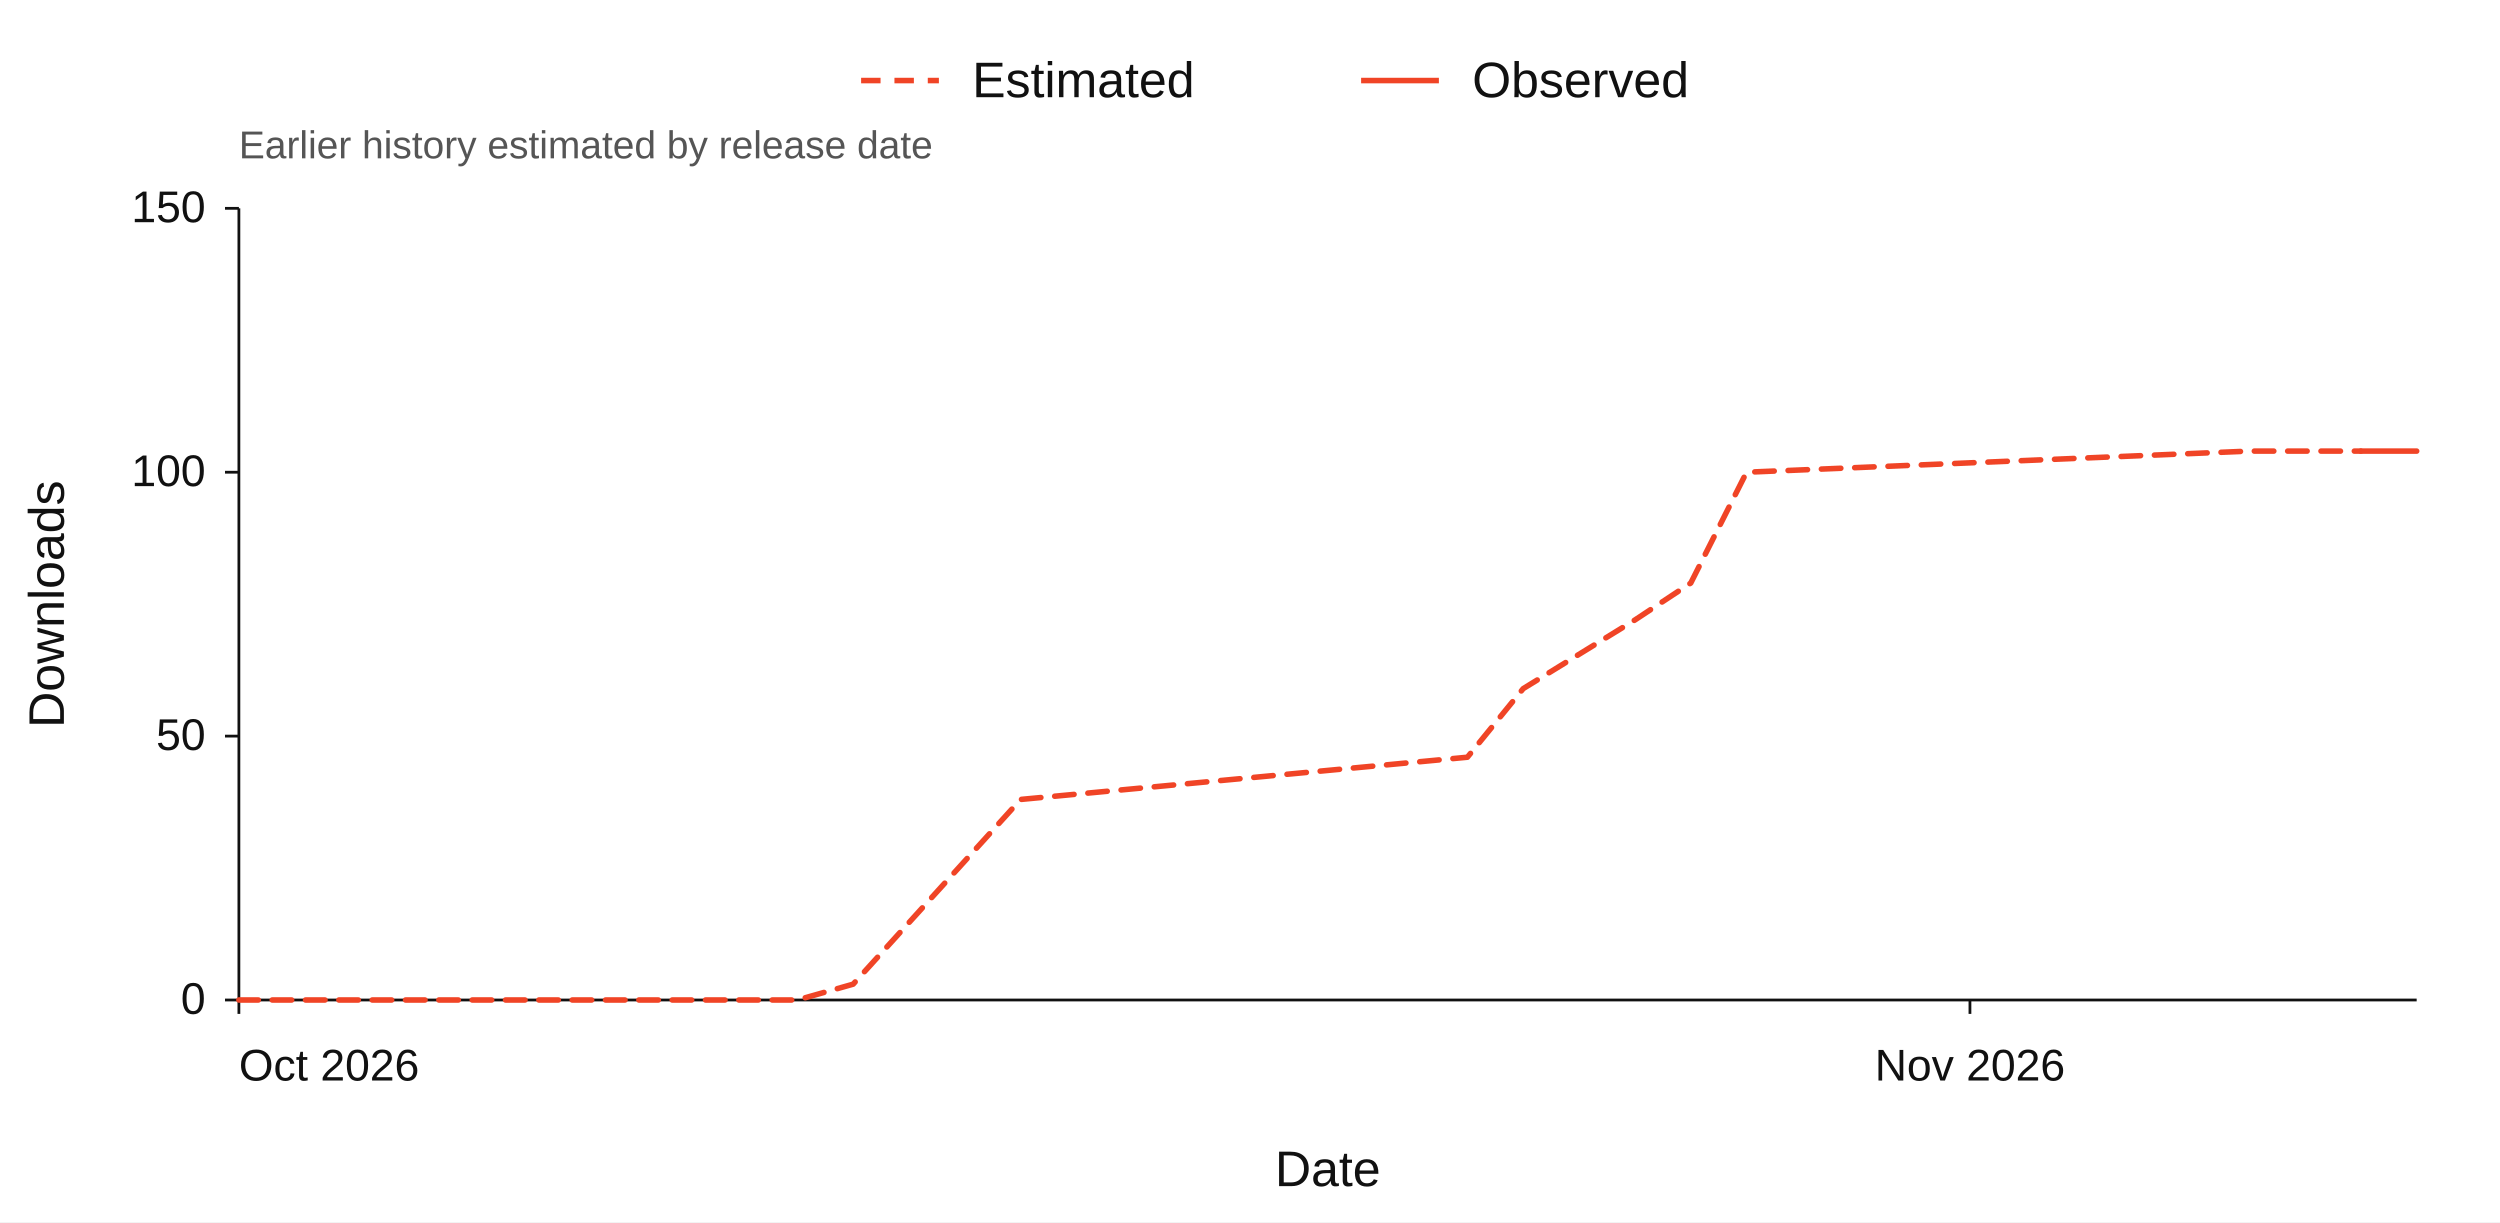
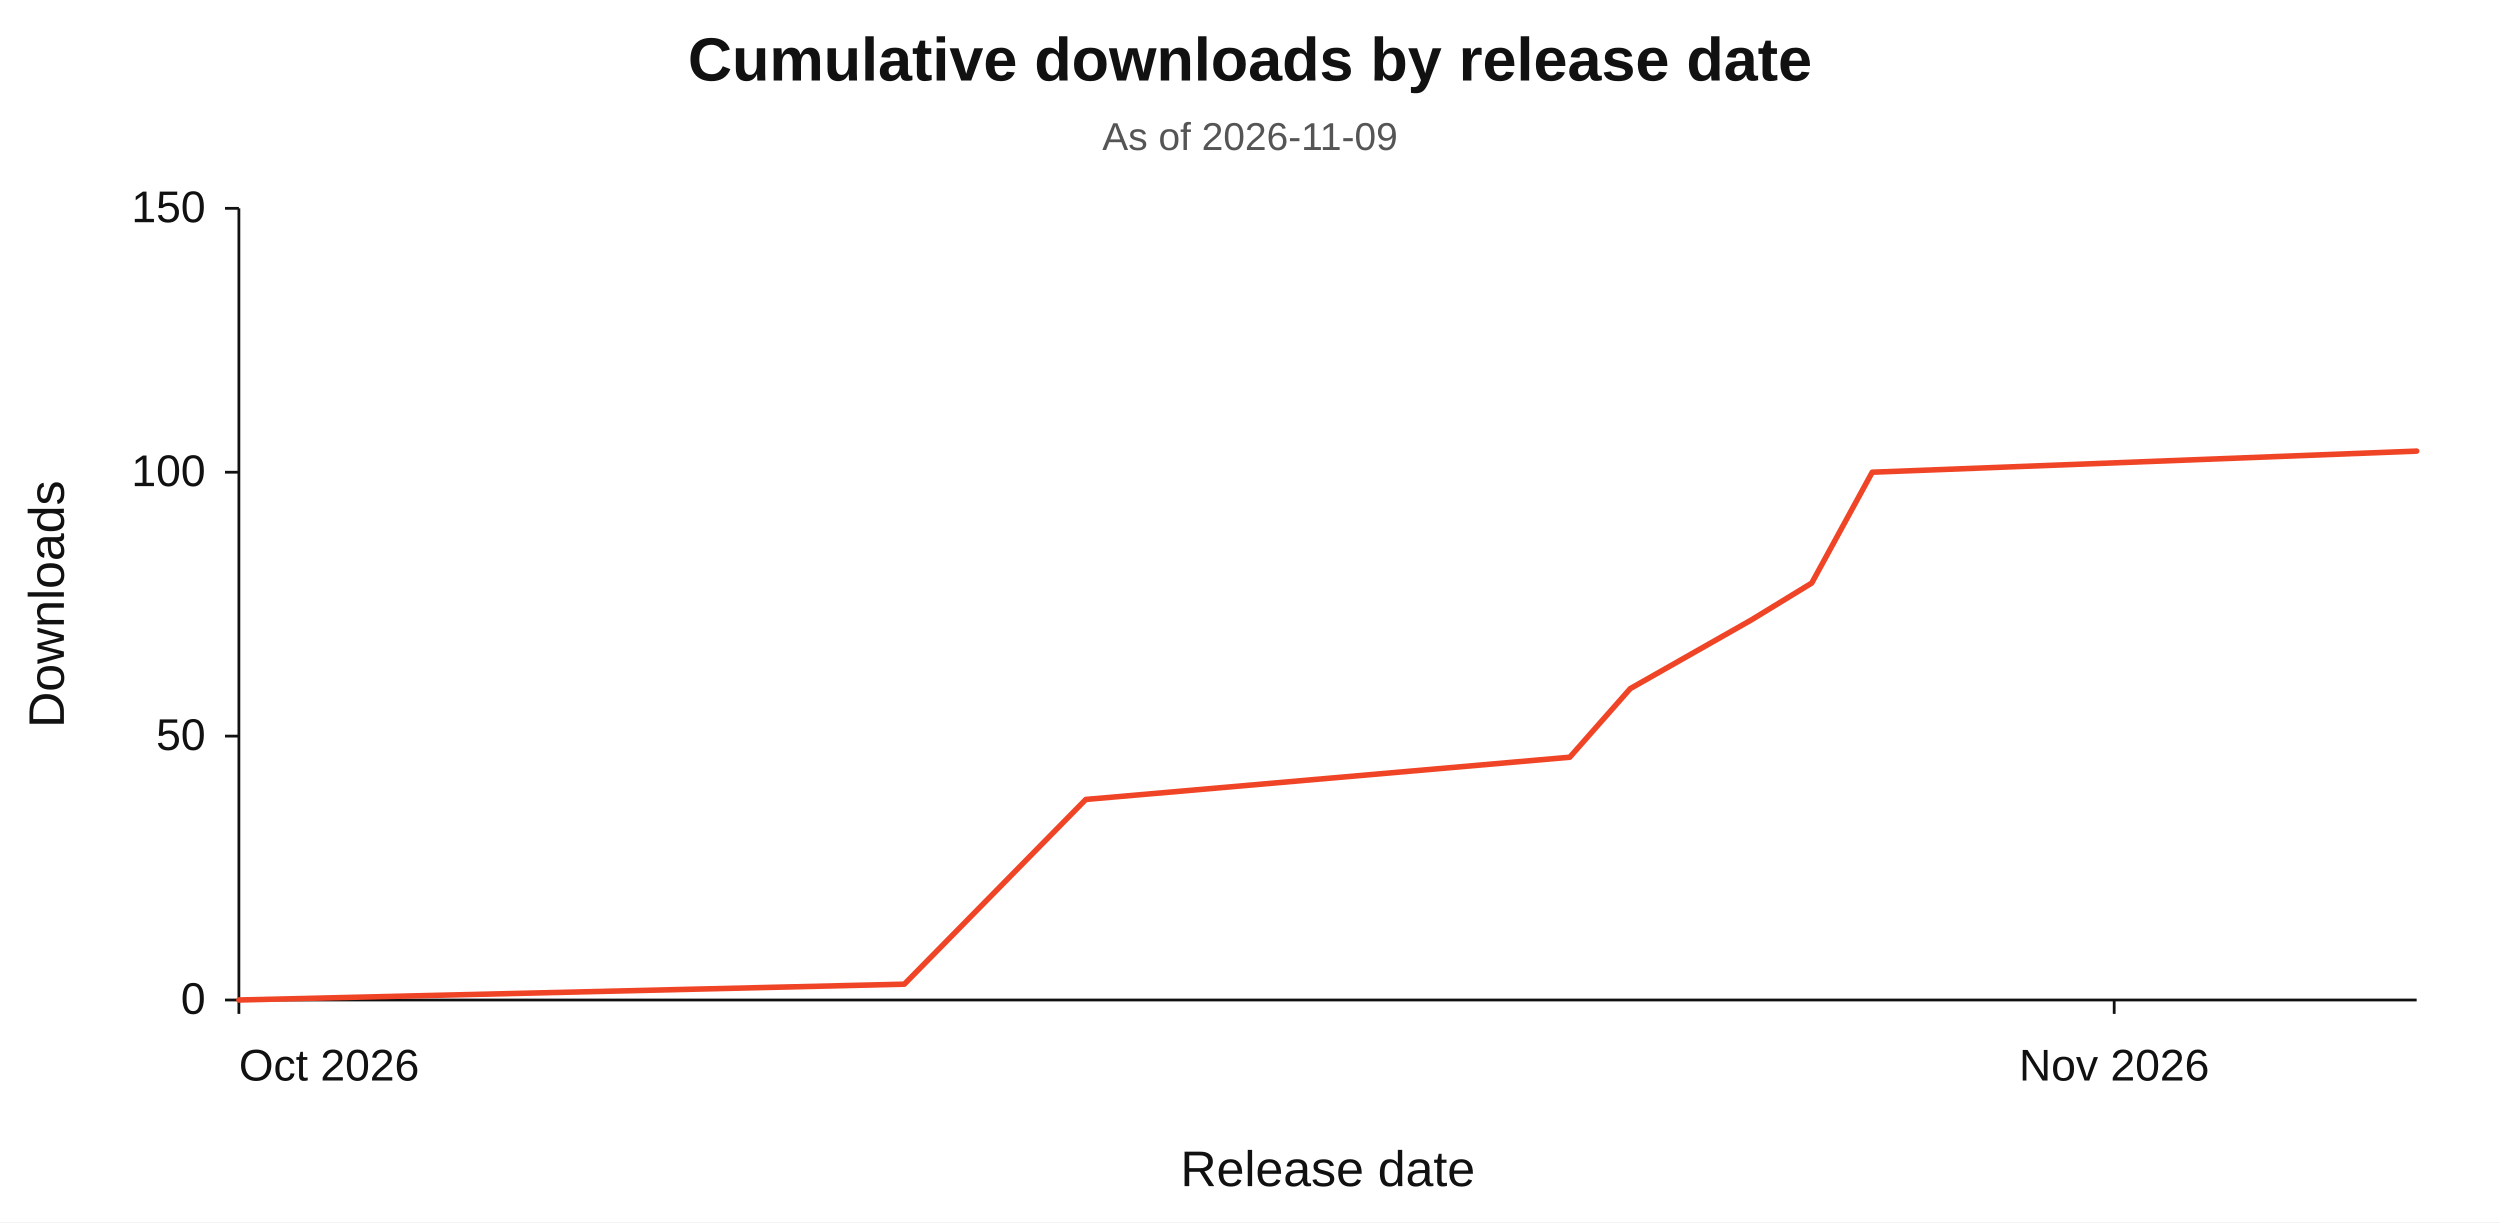
<svg xmlns="http://www.w3.org/2000/svg" width="900" height="440" viewBox="0 0 900 440" role="img" aria-labelledby="chart-title chart-desc" lang="en">
  <rect width="900" height="440" fill="#ffffff" />
  <g font-family="Arial, Helvetica, sans-serif" fill="#111111">
+     <text x="450" y="29" text-anchor="middle" font-size="22" font-weight="600">Cumulative downloads by release date</text>
+     <text x="450" y="54" text-anchor="middle" font-size="14" fill="#555555">As of 2026-11-09</text>
    <path d="M 86 75 V 360 H 870" fill="none" stroke="#111111" stroke-width="1" />
-     <line x1="310" y1="29" x2="338" y2="29" stroke="#f04426" stroke-width="2" stroke-dasharray="7 5" />
-     <text x="350" y="35" font-size="18">Estimated</text>
-     <line x1="490" y1="29" x2="518" y2="29" stroke="#f04426" stroke-width="2" />
-     <text x="530" y="35" font-size="18">Observed</text>
-     <text x="86" y="57" font-size="14" fill="#555555">Earlier history estimated by release date</text>
    <line x1="81" y1="360.00" x2="86" y2="360.00" stroke="#111111" stroke-width="1" />
    <text x="74" y="365.00" text-anchor="end" font-size="16">0</text>
    <line x1="81" y1="265.00" x2="86" y2="265.00" stroke="#111111" stroke-width="1" />
    <text x="74" y="270.00" text-anchor="end" font-size="16">50</text>
    <line x1="81" y1="170.00" x2="86" y2="170.00" stroke="#111111" stroke-width="1" />
    <text x="74" y="175.00" text-anchor="end" font-size="16">100</text>
    <line x1="81" y1="75.00" x2="86" y2="75.00" stroke="#111111" stroke-width="1" />
    <text x="74" y="80.00" text-anchor="end" font-size="16">150</text>
    <line x1="86.00" y1="360" x2="86.00" y2="365" stroke="#111111" stroke-width="1" />
    <text x="86.00" y="389" text-anchor="start" font-size="16">Oct 2026</text>
-     <line x1="709.18" y1="360" x2="709.18" y2="365" stroke="#111111" stroke-width="1" />
-     <text x="709.18" y="389" text-anchor="middle" font-size="16">Nov 2026</text>
-     <polyline id="series-estimated" points="86.00,360.00 287.03,360.00 307.13,354.30 367.44,287.80 528.26,272.60 548.36,247.90 588.56,223.20 608.67,209.90 628.77,170.00 809.69,162.40 849.90,162.40" fill="none" stroke="#f04426" stroke-width="2" stroke-dasharray="7 5" stroke-linecap="round" stroke-linejoin="round" />
-     <polyline id="series-observed" points="849.90,162.40 870.00,162.40" fill="none" stroke="#f04426" stroke-width="2" stroke-linecap="round" stroke-linejoin="round" />
-     <text x="478.00" y="427" text-anchor="middle" font-size="18">Date</text>
+     <line x1="761.11" y1="360" x2="761.11" y2="365" stroke="#111111" stroke-width="1" />
+     <text x="761.11" y="389" text-anchor="middle" font-size="16">Nov 2026</text>
+     <polyline id="series-downloads" points="86.00,360.00 325.56,354.30 390.89,287.80 565.11,272.60 586.89,247.90 630.44,223.20 652.22,209.90 674.00,170.00 870.00,162.40" fill="none" stroke="#f04426" stroke-width="2" stroke-linecap="round" stroke-linejoin="round" />
+     <text x="478.00" y="427" text-anchor="middle" font-size="18">Release date</text>
    <text x="23" y="217.50" text-anchor="middle" font-size="18" transform="rotate(-90 23 217.50)">Downloads</text>
  </g>
</svg>
